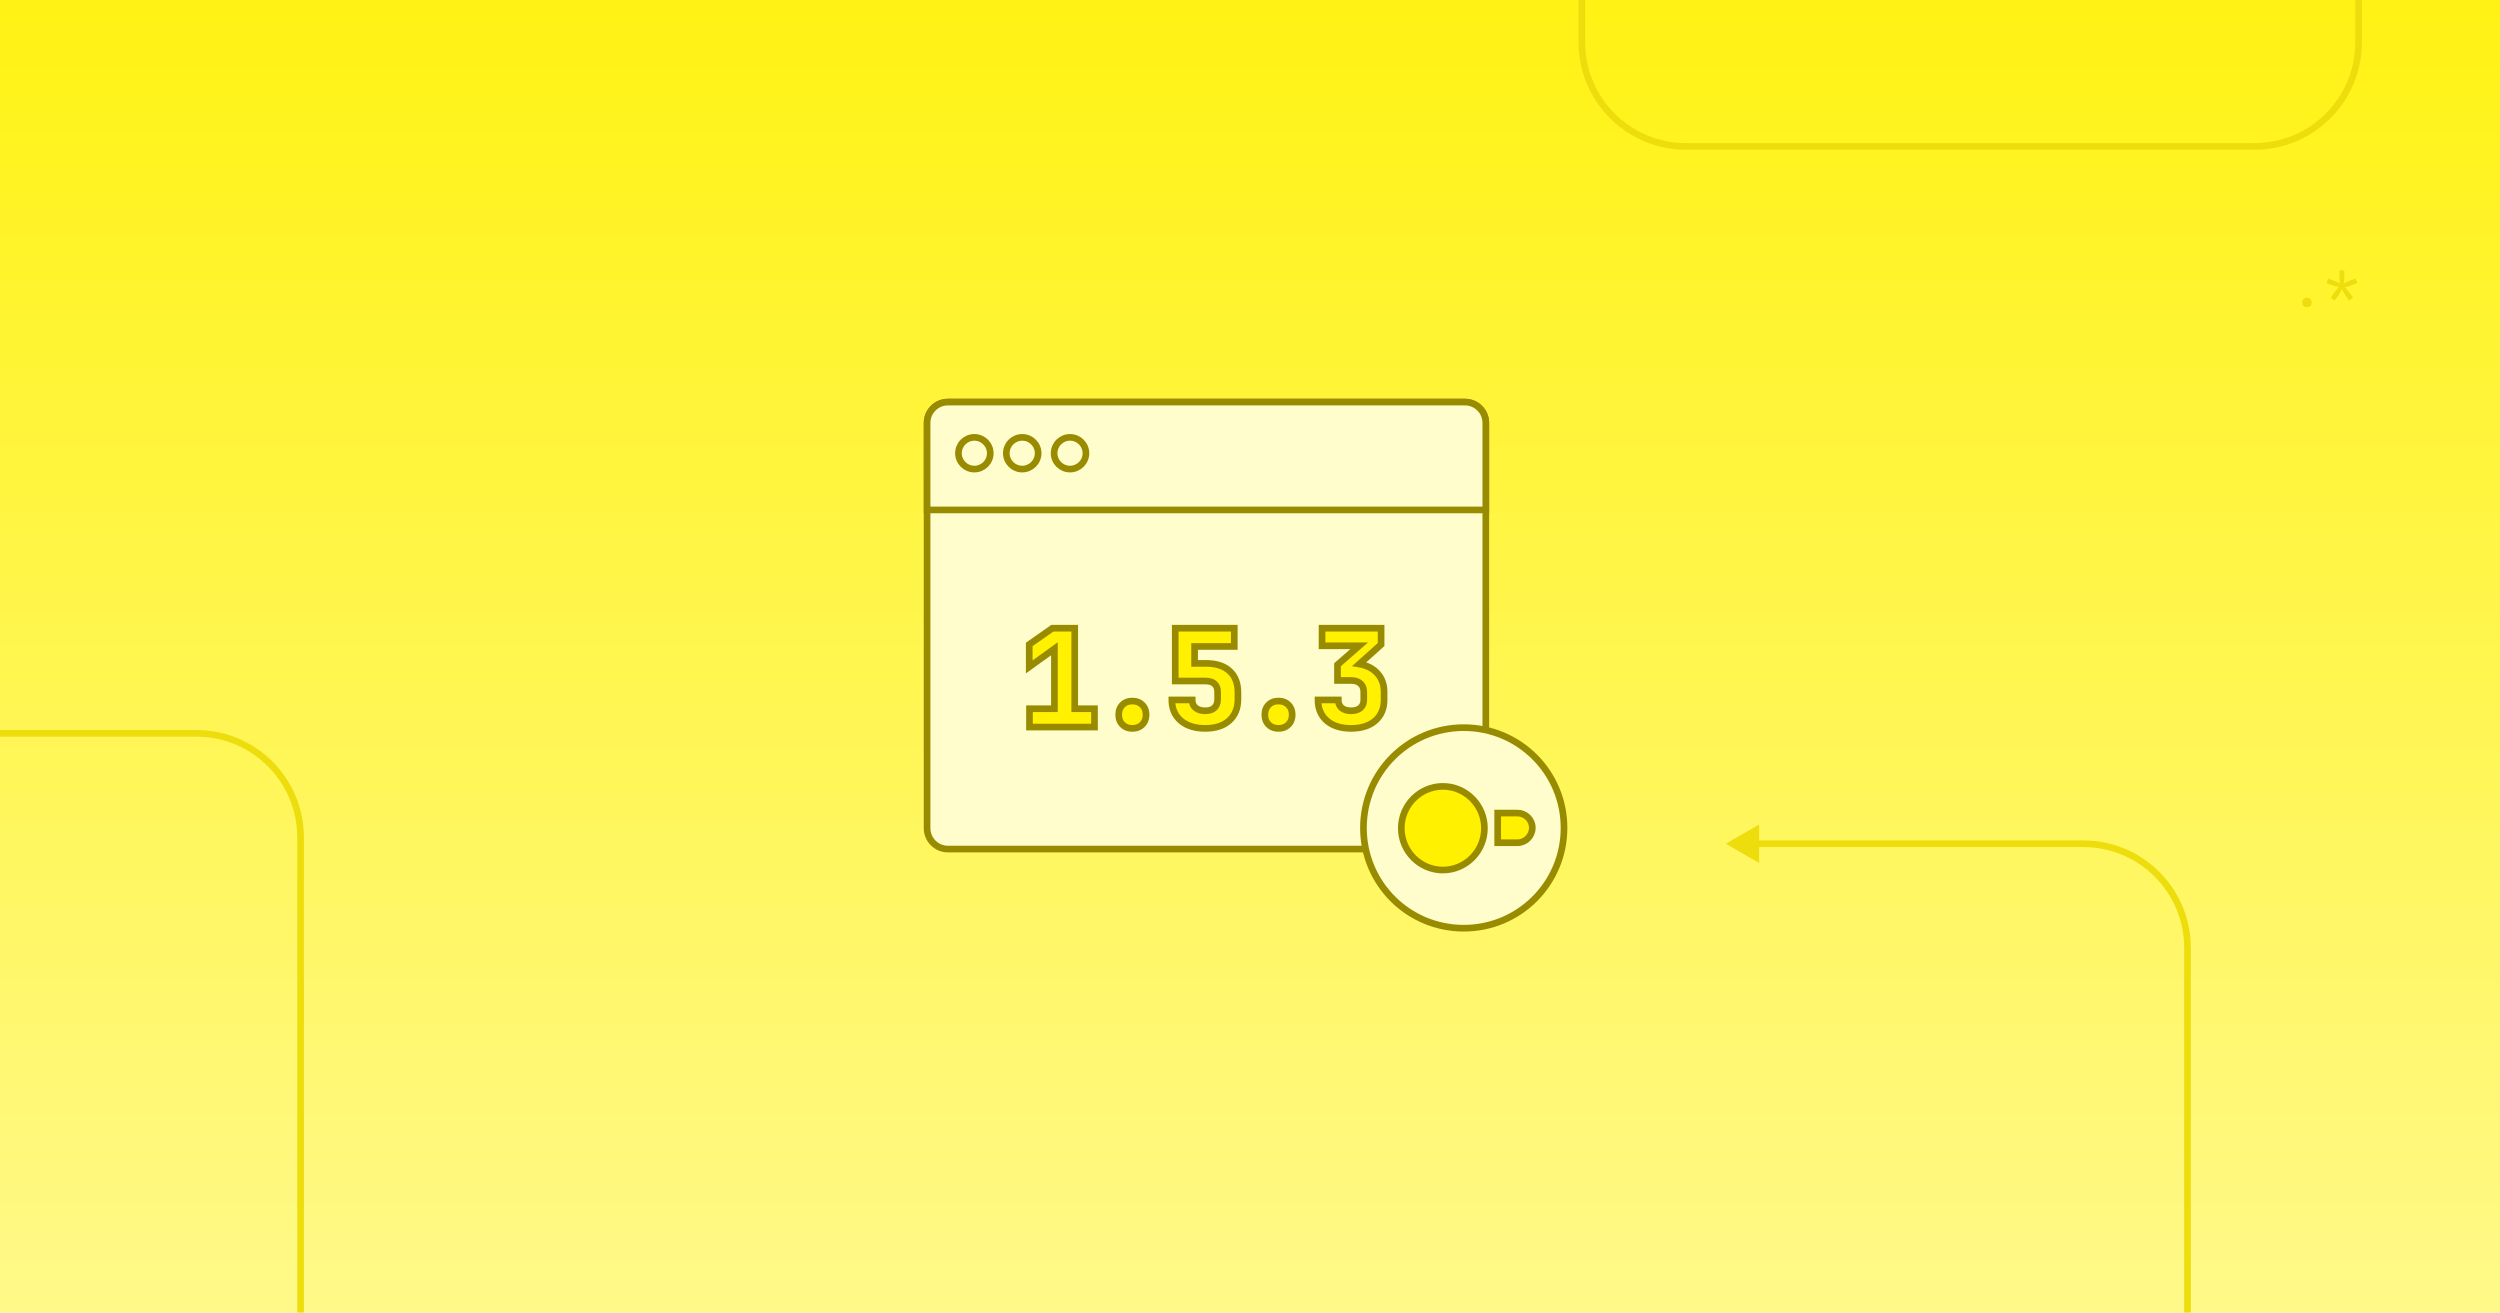
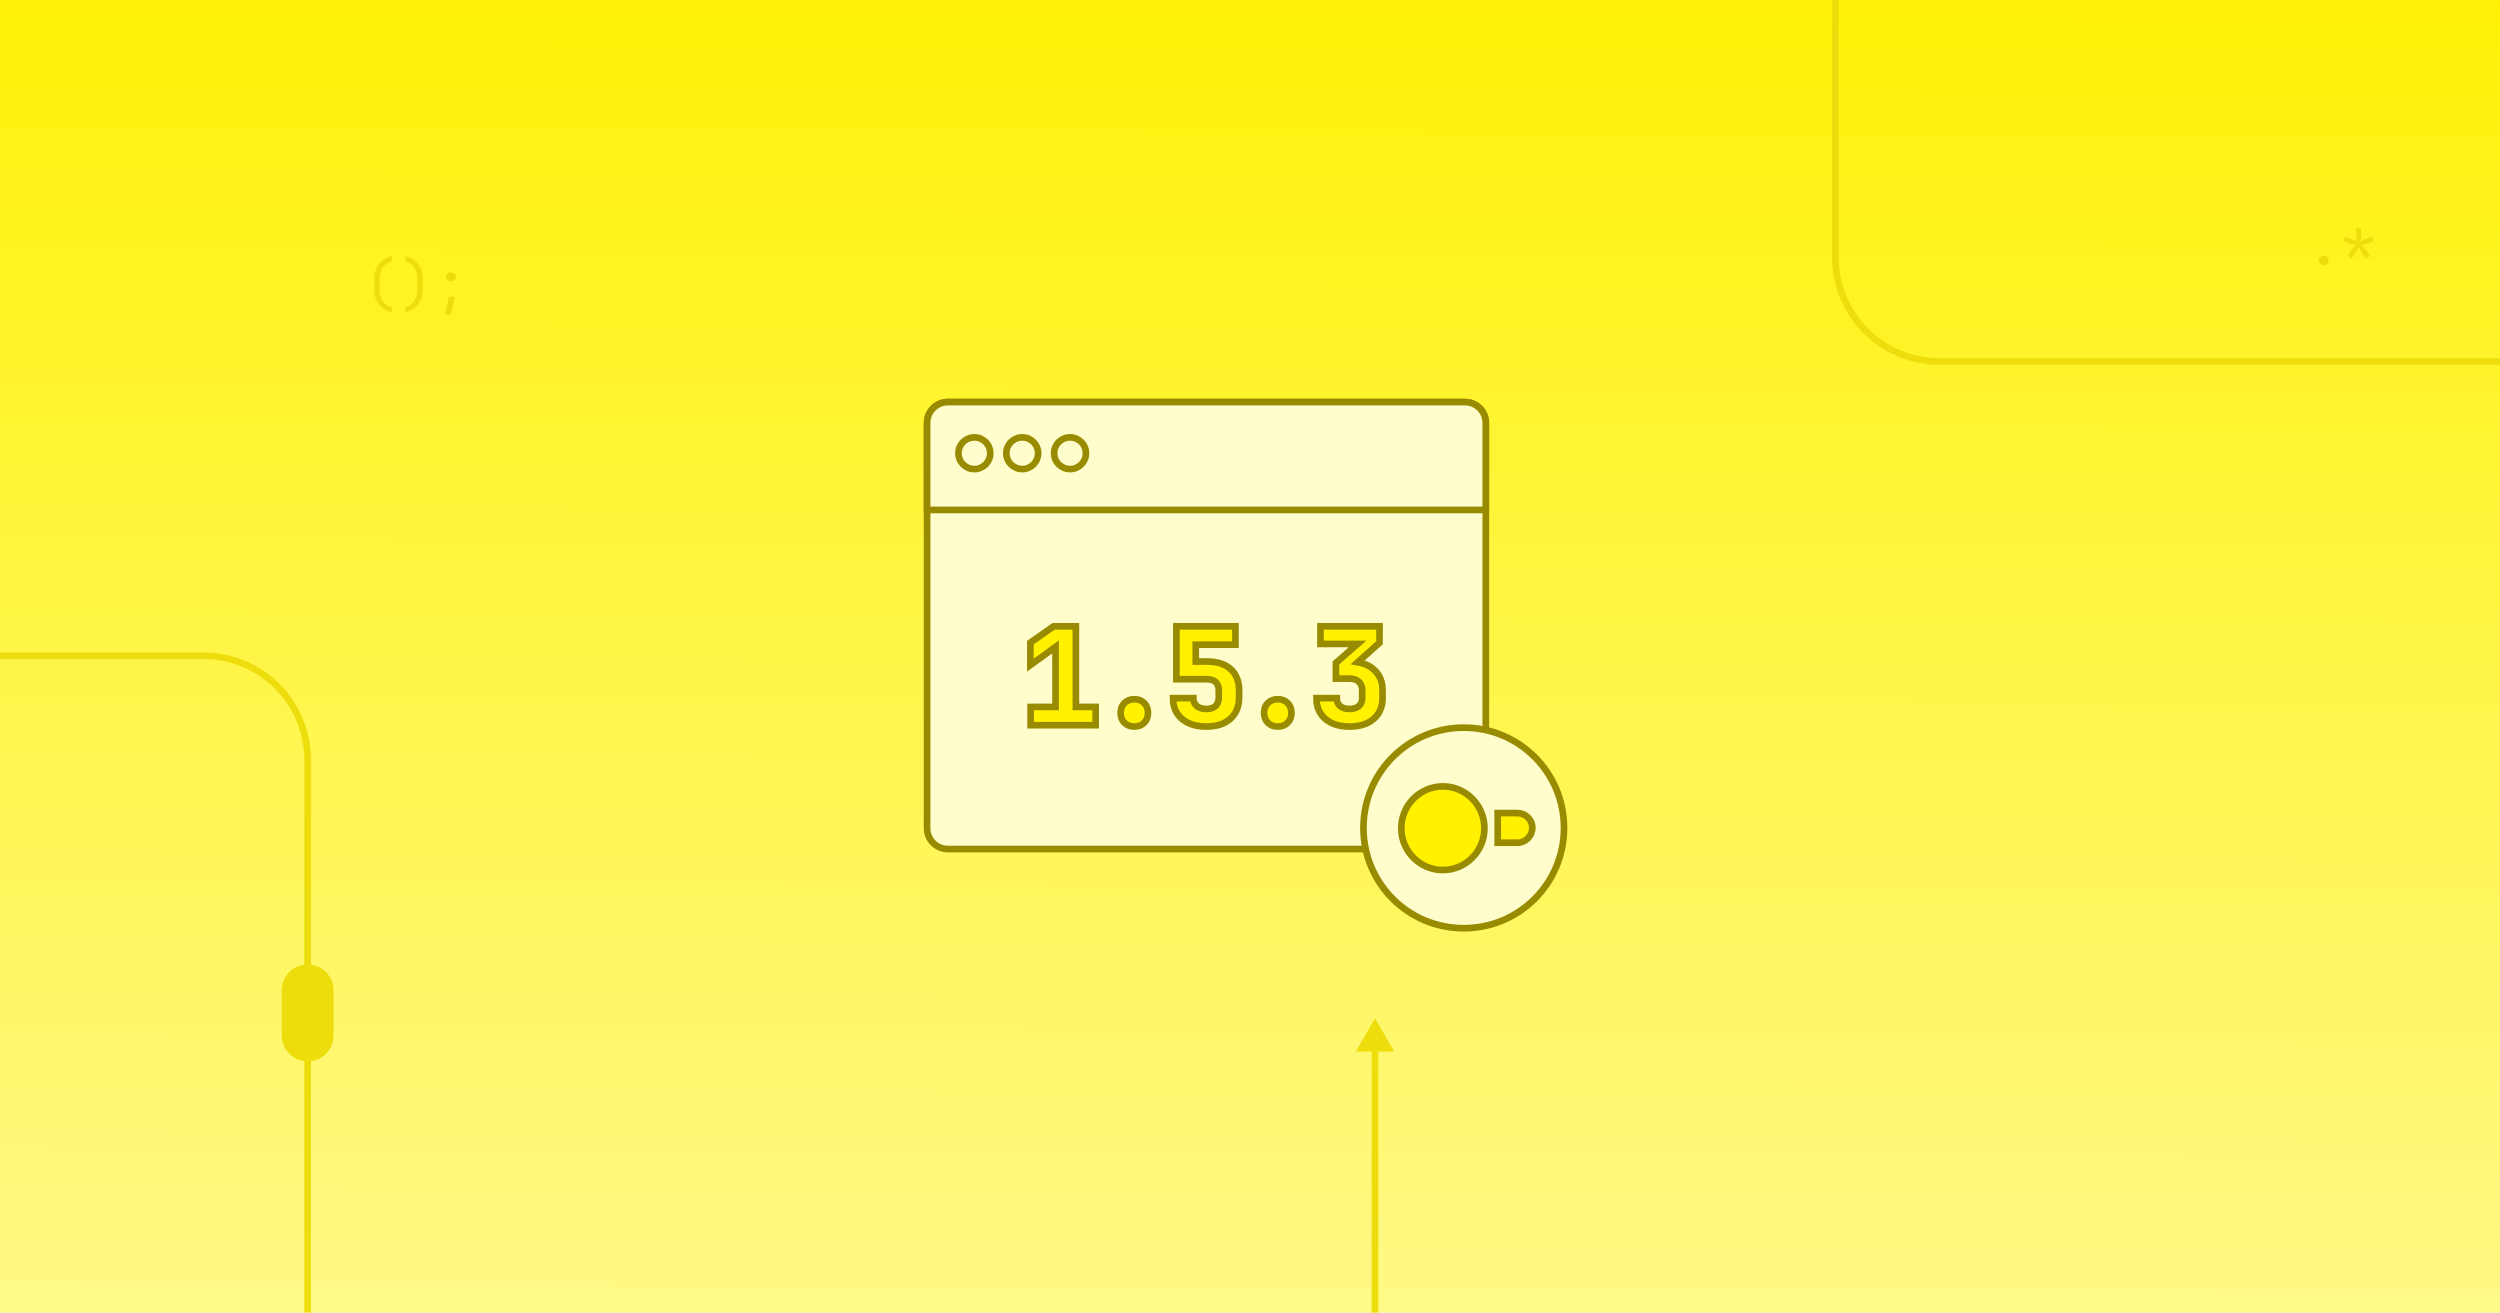
<svg xmlns="http://www.w3.org/2000/svg" width="1200" height="630" viewBox="0 0 1200 630" fill="none">
  <style id="thin-strokes">@media (min-width: 500px) { [stroke-width="3.2"] { stroke-width: 2; } }</style>
-   <g clip-path="url(#clip0_17621_12170)">
-     <rect width="1200" height="630" fill="url(#paint0_linear_17621_12170)" />
-     <path d="M1048.4 715.065L1048.4 716.665L1051.6 716.665L1051.6 715.065L1050 715.065L1048.4 715.065ZM828.387 405L844.387 414.238L844.387 395.762L828.387 405ZM1050 455L1048.4 455L1050 455ZM1050 715.065L1051.6 715.065L1051.6 455L1050 455L1048.4 455L1048.4 715.065L1050 715.065ZM999.999 405L999.999 403.4L842.787 403.4L842.787 405L842.787 406.6L999.999 406.6L999.999 405ZM1050 455L1051.6 455C1051.6 426.502 1028.5 403.4 999.999 403.4L999.999 405L999.999 406.6C1026.73 406.6 1048.4 428.27 1048.4 455L1050 455Z" fill="#EDDD0C" />
-     <path d="M759.297 -47.543L759.297 20.293C759.297 47.907 781.683 70.293 809.297 70.293L1082.12 70.293C1109.74 70.293 1132.12 47.907 1132.12 20.293L1132.12 -47.544" stroke="#EDDD0C" stroke-width="3.2" stroke-linejoin="round" />
-     <path d="M-39.607 352L94.282 352C121.896 352 144.282 374.386 144.282 402L144.282 664.5" stroke="#EDDD0C" stroke-width="3.2" stroke-linejoin="round" />
-     <path d="M1107.33 147.435C1106.64 147.435 1106.08 147.23 1105.65 146.819C1105.24 146.409 1105.03 145.877 1105.03 145.223C1105.03 144.533 1105.24 143.973 1105.65 143.543C1106.08 143.114 1106.64 142.899 1107.33 142.899C1108.02 142.899 1108.57 143.114 1108.98 143.543C1109.41 143.973 1109.62 144.533 1109.62 145.223C1109.62 145.877 1109.41 146.409 1108.98 146.819C1108.57 147.23 1108.02 147.435 1107.33 147.435ZM1120.67 144.271L1118.74 142.899L1120.56 140.295C1120.8 139.959 1121.13 139.549 1121.54 139.063C1121.97 138.578 1122.37 138.149 1122.74 137.775C1122.22 137.701 1121.67 137.589 1121.09 137.439C1120.51 137.29 1120.05 137.15 1119.72 137.019L1116.72 135.899L1117.51 133.687L1120.53 134.807C1120.85 134.919 1121.27 135.097 1121.79 135.339C1122.31 135.582 1122.79 135.834 1123.22 136.095C1123.13 135.61 1123.05 135.115 1122.99 134.611C1122.96 134.089 1122.94 133.65 1122.94 133.295V129.795H1125.29V133.295C1125.29 133.65 1125.26 134.089 1125.21 134.611C1125.15 135.115 1125.08 135.61 1124.98 136.095C1125.43 135.834 1125.91 135.582 1126.41 135.339C1126.93 135.097 1127.36 134.919 1127.7 134.807L1130.72 133.687L1131.51 135.899L1128.51 137.019C1128.17 137.15 1127.72 137.29 1127.14 137.439C1126.56 137.589 1126.01 137.701 1125.49 137.775C1125.86 138.149 1126.26 138.587 1126.69 139.091C1127.12 139.577 1127.45 139.978 1127.67 140.295L1129.49 142.899L1127.56 144.271L1125.74 141.639C1125.51 141.322 1125.24 140.883 1124.93 140.323C1124.61 139.763 1124.34 139.241 1124.11 138.755C1123.89 139.241 1123.62 139.763 1123.3 140.323C1122.99 140.865 1122.71 141.303 1122.49 141.639L1120.67 144.271Z" fill="#EDDD0C" />
+   <g clip-path="url(#clip0_17621_12466)">
+     <rect width="1200" height="630" fill="url(#paint0_linear_17621_12466)" />
+     <path d="M880.998 -27.462L880.998 123.5C880.998 151.114 903.384 173.5 930.998 173.5L1208 173.5" stroke="#EDDD0C" stroke-width="3.2" />
+     <path d="M188.068 149.86C185.399 149.263 183.327 148.012 181.852 146.108C180.396 144.204 179.668 141.815 179.668 138.94V133.9C179.668 131.025 180.396 128.636 181.852 126.732C183.327 124.828 185.399 123.577 188.068 122.98V125.416C186.874 125.696 185.828 126.228 184.932 127.012C184.055 127.796 183.374 128.776 182.888 129.952C182.422 131.109 182.188 132.425 182.188 133.9V138.94C182.188 140.396 182.422 141.712 182.888 142.888C183.374 144.064 184.055 145.044 184.932 145.828C185.828 146.612 186.874 147.144 188.068 147.424V149.86ZM194.497 149.86V147.424C195.711 147.144 196.756 146.612 197.633 145.828C198.511 145.044 199.183 144.064 199.649 142.888C200.135 141.712 200.377 140.396 200.377 138.94V133.9C200.377 132.425 200.135 131.109 199.649 129.952C199.183 128.776 198.511 127.796 197.633 127.012C196.756 126.228 195.711 125.696 194.497 125.416V122.98C197.167 123.577 199.229 124.828 200.685 126.732C202.16 128.636 202.897 131.025 202.897 133.9V138.94C202.897 141.815 202.16 144.204 200.685 146.108C199.229 148.012 197.167 149.263 194.497 149.86ZM216.186 135.02C215.57 135.02 215.066 134.824 214.674 134.432C214.282 134.04 214.086 133.536 214.086 132.92C214.086 132.323 214.282 131.828 214.674 131.436C215.085 131.025 215.589 130.82 216.186 130.82H216.746C217.344 130.82 217.838 131.025 218.23 131.436C218.641 131.828 218.846 132.323 218.846 132.92C218.846 133.536 218.65 134.04 218.258 134.432C217.866 134.824 217.362 135.02 216.746 135.02H216.186ZM213.806 150.98L215.346 142.412H218.37L216.41 150.98H213.806Z" fill="#EDDD0C" />
+     <path d="M1115.4 127.28C1114.71 127.28 1114.15 127.075 1113.72 126.664C1113.31 126.253 1113.1 125.721 1113.1 125.068C1113.1 124.377 1113.31 123.817 1113.72 123.388C1114.15 122.959 1114.71 122.744 1115.4 122.744C1116.09 122.744 1116.64 122.959 1117.05 123.388C1117.48 123.817 1117.7 124.377 1117.7 125.068C1117.7 125.721 1117.48 126.253 1117.05 126.664C1116.64 127.075 1116.09 127.28 1115.4 127.28ZM1128.75 124.116L1126.81 122.744L1128.63 120.14C1128.88 119.804 1129.2 119.393 1129.61 118.908C1130.04 118.423 1130.44 117.993 1130.82 117.62C1130.29 117.545 1129.74 117.433 1129.17 117.284C1128.59 117.135 1128.13 116.995 1127.79 116.864L1124.8 115.744L1125.58 113.532L1128.61 114.652C1128.92 114.764 1129.34 114.941 1129.87 115.184C1130.39 115.427 1130.86 115.679 1131.29 115.94C1131.2 115.455 1131.13 114.96 1131.07 114.456C1131.03 113.933 1131.01 113.495 1131.01 113.14V109.64H1133.37V113.14C1133.37 113.495 1133.34 113.933 1133.28 114.456C1133.23 114.96 1133.15 115.455 1133.06 115.94C1133.51 115.679 1133.98 115.427 1134.49 115.184C1135.01 114.941 1135.44 114.764 1135.77 114.652L1138.8 113.532L1139.58 115.744L1136.59 116.864C1136.25 116.995 1135.79 117.135 1135.21 117.284C1134.63 117.433 1134.08 117.545 1133.56 117.62C1133.93 117.993 1134.34 118.432 1134.77 118.936C1135.19 119.421 1135.52 119.823 1135.75 120.14L1137.57 122.744L1135.63 124.116L1133.81 121.484C1133.59 121.167 1133.32 120.728 1133 120.168C1132.68 119.608 1132.41 119.085 1132.19 118.6C1131.97 119.085 1131.69 119.608 1131.38 120.168C1131.06 120.709 1130.79 121.148 1130.57 121.484L1128.75 124.116Z" fill="#EDDD0C" />
+     <path d="M658.4 665.5C658.4 666.384 659.116 667.1 660 667.1C660.884 667.1 661.6 666.384 661.6 665.5L660 665.5L658.4 665.5ZM660 488.778L650.762 504.778L669.238 504.778L660 488.778ZM660 665.5L661.6 665.5L661.6 503.178L660 503.178L658.4 503.178L658.4 665.5L660 665.5Z" fill="#EDDD0C" />
+     <path d="M147.676 637.529L147.675 364.752C147.675 337.138 125.29 314.752 97.675 314.752L-69.571 314.752" stroke="#EDDD0C" stroke-width="3.2" stroke-linecap="round" stroke-linejoin="round" />
+     <rect x="136.84" y="464.53" width="21.675" height="43.349" rx="10.837" fill="#EDDD0C" stroke="#EDDD0C" stroke-width="3.2" />
  </g>
  <rect x="445" y="193" width="268.19" height="214.552" rx="10" fill="#FFFDCC" stroke="#998B00" stroke-width="3.2" stroke-miterlimit="10" />
  <path d="M445 203C445 197.477 449.477 193 455 193H703.19C708.713 193 713.19 197.477 713.19 203V244.756H445V203Z" fill="#FFFDCC" stroke="#998B00" stroke-width="3.2" stroke-miterlimit="10" />
  <path d="M467.691 225.16C471.908 225.16 475.326 221.752 475.326 217.549C475.326 213.346 471.908 209.938 467.691 209.938C463.473 209.938 460.055 213.346 460.055 217.549C460.055 221.752 463.473 225.16 467.691 225.16Z" fill="#FFFDCC" stroke="#998B00" stroke-width="3.2" stroke-miterlimit="10" />
  <path d="M490.671 225.16C494.888 225.16 498.307 221.752 498.307 217.549C498.307 213.346 494.888 209.938 490.671 209.938C486.454 209.938 483.035 213.346 483.035 217.549C483.035 221.752 486.454 225.16 490.671 225.16Z" fill="#FFFDCC" stroke="#998B00" stroke-width="3.2" stroke-miterlimit="10" />
-   <path d="M513.611 225.16C517.828 225.16 521.246 221.752 521.246 217.549C521.246 213.346 517.828 209.938 513.611 209.938C509.393 209.938 505.975 213.346 505.975 217.549C505.975 221.752 509.393 225.16 513.611 225.16Z" fill="#FFFDCC" stroke="#998B00" stroke-width="3.2" stroke-miterlimit="10" />
-   <path d="M494.159 348.98V340.205H506.119V311.41L494.029 320.12V309.33L505.144 301.53H515.869V340.205H525.359V348.98H494.159ZM543.534 349.63C541.584 349.63 540.002 349.024 538.789 347.81C537.575 346.597 536.969 345.015 536.969 343.065C536.969 341.115 537.575 339.534 538.789 338.32C540.002 337.107 541.584 336.5 543.534 336.5C545.484 336.5 547.065 337.107 548.279 338.32C549.492 339.534 550.099 341.115 550.099 343.065C550.099 345.015 549.492 346.597 548.279 347.81C547.065 349.024 545.484 349.63 543.534 349.63ZM578.478 349.63C573.625 349.63 569.747 348.417 566.843 345.99C563.94 343.52 562.488 340.184 562.488 335.98H572.238C572.238 337.584 572.802 338.862 573.928 339.815C575.098 340.725 576.615 341.18 578.478 341.18C580.385 341.18 581.858 340.704 582.898 339.75C583.938 338.754 584.458 337.389 584.458 335.655V332.34C584.458 328.7 582.465 326.88 578.478 326.88H564.113V301.53H592.453V310.305H573.408V318.43H578.868C583.765 318.43 587.535 319.644 590.178 322.07C592.865 324.497 594.208 327.92 594.208 332.34V335.655C594.208 339.989 592.8 343.412 589.983 345.925C587.21 348.395 583.375 349.63 578.478 349.63ZM613.683 349.63C611.733 349.63 610.151 349.024 608.938 347.81C607.725 346.597 607.118 345.015 607.118 343.065C607.118 341.115 607.725 339.534 608.938 338.32C610.151 337.107 611.733 336.5 613.683 336.5C615.633 336.5 617.215 337.107 618.428 338.32C619.641 339.534 620.248 341.115 620.248 343.065C620.248 345.015 619.641 346.597 618.428 347.81C617.215 349.024 615.633 349.63 613.683 349.63ZM648.498 349.63C643.644 349.63 639.788 348.417 636.928 345.99C634.068 343.52 632.638 340.184 632.638 335.98H642.388C642.388 337.584 642.929 338.862 644.013 339.815C645.139 340.725 646.634 341.18 648.498 341.18C650.404 341.18 651.899 340.725 652.983 339.815C654.066 338.862 654.608 337.584 654.608 335.98V332.21C654.608 330.434 654.066 329.069 652.983 328.115C651.943 327.119 650.448 326.62 648.498 326.62H641.998V319.08L652.398 309.98H634.588V301.53H662.928V309.395L652.463 318.755C656.189 319.405 659.093 320.9 661.173 323.24C663.296 325.58 664.358 328.549 664.358 332.145V335.98C664.358 340.184 662.928 343.52 660.068 345.99C657.251 348.417 653.394 349.63 648.498 349.63Z" fill="#FFF100" />
-   <path d="M494.159 348.98H492.559V350.58H494.159V348.98ZM494.159 340.205V338.605H492.559V340.205H494.159ZM506.119 340.205V341.805H507.719V340.205H506.119ZM506.119 311.41H507.719V308.286L505.184 310.112L506.119 311.41ZM494.029 320.12H492.429V323.245L494.964 321.419L494.029 320.12ZM494.029 309.33L493.11 308.021L492.429 308.499V309.33H494.029ZM505.144 301.53V299.93H504.639L504.225 300.221L505.144 301.53ZM515.869 301.53H517.469V299.93H515.869V301.53ZM515.869 340.205H514.269V341.805H515.869V340.205ZM525.359 340.205H526.959V338.605H525.359V340.205ZM525.359 348.98V350.58H526.959V348.98H525.359ZM494.159 348.98H495.759V340.205H494.159H492.559V348.98H494.159ZM494.159 340.205V341.805H506.119V340.205V338.605H494.159V340.205ZM506.119 340.205H507.719V311.41H506.119H504.519V340.205H506.119ZM506.119 311.41L505.184 310.112L493.094 318.822L494.029 320.12L494.964 321.419L507.054 312.709L506.119 311.41ZM494.029 320.12H495.629V309.33H494.029H492.429V320.12H494.029ZM494.029 309.33L494.948 310.64L506.063 302.84L505.144 301.53L504.225 300.221L493.11 308.021L494.029 309.33ZM505.144 301.53V303.13H515.869V301.53V299.93H505.144V301.53ZM515.869 301.53H514.269V340.205H515.869H517.469V301.53H515.869ZM515.869 340.205V341.805H525.359V340.205V338.605H515.869V340.205ZM525.359 340.205H523.759V348.98H525.359H526.959V340.205H525.359ZM525.359 348.98V347.38H494.159V348.98V350.58H525.359V348.98ZM538.789 347.81L537.657 348.942V348.942L538.789 347.81ZM538.789 338.32L537.657 337.189V337.189L538.789 338.32ZM548.279 347.81L549.41 348.942L548.279 347.81ZM543.534 349.63V348.03C541.945 348.03 540.792 347.551 539.92 346.679L538.789 347.81L537.657 348.942C539.213 350.497 541.222 351.23 543.534 351.23V349.63ZM538.789 347.81L539.92 346.679C539.049 345.808 538.569 344.654 538.569 343.065H536.969H535.369C535.369 345.377 536.102 347.387 537.657 348.942L538.789 347.81ZM536.969 343.065H538.569C538.569 341.477 539.049 340.323 539.92 339.452L538.789 338.32L537.657 337.189C536.102 338.744 535.369 340.754 535.369 343.065H536.969ZM538.789 338.32L539.92 339.452C540.792 338.58 541.945 338.1 543.534 338.1V336.5V334.9C541.222 334.9 539.213 335.634 537.657 337.189L538.789 338.32ZM543.534 336.5V338.1C545.122 338.1 546.276 338.58 547.147 339.452L548.279 338.32L549.41 337.189C547.855 335.634 545.845 334.9 543.534 334.9V336.5ZM548.279 338.32L547.147 339.452C548.019 340.323 548.499 341.477 548.499 343.065H550.099H551.699C551.699 340.754 550.965 338.744 549.41 337.189L548.279 338.32ZM550.099 343.065H548.499C548.499 344.654 548.019 345.808 547.147 346.679L548.279 347.81L549.41 348.942C550.965 347.387 551.699 345.377 551.699 343.065H550.099ZM548.279 347.81L547.147 346.679C546.276 347.551 545.122 348.03 543.534 348.03V349.63V351.23C545.845 351.23 547.855 350.497 549.41 348.942L548.279 347.81ZM566.843 345.99L565.807 347.209L565.817 347.218L566.843 345.99ZM562.488 335.98V334.38H560.888V335.98H562.488ZM572.238 335.98H573.838V334.38H572.238V335.98ZM573.928 339.815L572.895 341.037L572.92 341.058L572.946 341.078L573.928 339.815ZM582.898 339.75L583.98 340.93L583.993 340.918L584.005 340.906L582.898 339.75ZM564.113 326.88H562.513V328.48H564.113V326.88ZM564.113 301.53V299.93H562.513V301.53H564.113ZM592.453 301.53H594.053V299.93H592.453V301.53ZM592.453 310.305V311.905H594.053V310.305H592.453ZM573.408 310.305V308.705H571.808V310.305H573.408ZM573.408 318.43H571.808V320.03H573.408V318.43ZM590.178 322.07L589.096 323.249L589.106 323.258L590.178 322.07ZM589.983 345.925L591.048 347.12L591.049 347.119L589.983 345.925ZM578.478 349.63V348.03C573.892 348.03 570.412 346.888 567.869 344.763L566.843 345.99L565.817 347.218C569.082 349.947 573.358 351.23 578.478 351.23V349.63ZM566.843 345.99L567.88 344.772C565.374 342.639 564.088 339.769 564.088 335.98H562.488H560.888C560.888 340.599 562.507 344.402 565.807 347.209L566.843 345.99ZM562.488 335.98V337.58H572.238V335.98V334.38H562.488V335.98ZM572.238 335.98H570.638C570.638 338.008 571.375 339.751 572.895 341.037L573.928 339.815L574.962 338.594C574.228 337.973 573.838 337.159 573.838 335.98H572.238ZM573.928 339.815L572.946 341.078C574.463 342.258 576.352 342.78 578.478 342.78V341.18V339.58C576.878 339.58 575.734 339.193 574.911 338.553L573.928 339.815ZM578.478 341.18V342.78C580.643 342.78 582.554 342.237 583.98 340.93L582.898 339.75L581.817 338.571C581.163 339.171 580.128 339.58 578.478 339.58V341.18ZM582.898 339.75L584.005 340.906C585.423 339.547 586.058 337.729 586.058 335.655H584.458H582.858C582.858 337.048 582.454 337.961 581.791 338.595L582.898 339.75ZM584.458 335.655H586.058V332.34H584.458H582.858V335.655H584.458ZM584.458 332.34H586.058C586.058 330.234 585.475 328.372 584.042 327.064C582.637 325.781 580.684 325.28 578.478 325.28V326.88V328.48C580.259 328.48 581.296 328.89 581.885 329.427C582.445 329.939 582.858 330.806 582.858 332.34H584.458ZM578.478 326.88V325.28H564.113V326.88V328.48H578.478V326.88ZM564.113 326.88H565.713V301.53H564.113H562.513V326.88H564.113ZM564.113 301.53V303.13H592.453V301.53V299.93H564.113V301.53ZM592.453 301.53H590.853V310.305H592.453H594.053V301.53H592.453ZM592.453 310.305V308.705H573.408V310.305V311.905H592.453V310.305ZM573.408 310.305H571.808V318.43H573.408H575.008V310.305H573.408ZM573.408 318.43V320.03H578.868V318.43V316.83H573.408V318.43ZM578.868 318.43V320.03C583.512 320.03 586.842 321.179 589.096 323.249L590.178 322.07L591.26 320.892C588.229 318.109 584.018 316.83 578.868 316.83V318.43ZM590.178 322.07L589.106 323.258C591.384 325.315 592.608 328.265 592.608 332.34H594.208H595.808C595.808 327.576 594.346 323.679 591.251 320.883L590.178 322.07ZM594.208 332.34H592.608V335.655H594.208H595.808V332.34H594.208ZM594.208 335.655H592.608C592.608 339.607 591.343 342.568 588.918 344.732L589.983 345.925L591.049 347.119C594.257 344.256 595.808 340.37 595.808 335.655H594.208ZM589.983 345.925L588.919 344.731C586.522 346.866 583.11 348.03 578.478 348.03V349.63V351.23C583.64 351.23 587.898 349.925 591.048 347.12L589.983 345.925ZM608.938 347.81L607.807 348.942V348.942L608.938 347.81ZM608.938 338.32L607.807 337.189V337.189L608.938 338.32ZM618.428 347.81L619.559 348.942L618.428 347.81ZM613.683 349.63V348.03C612.094 348.03 610.941 347.551 610.069 346.679L608.938 347.81L607.807 348.942C609.362 350.497 611.372 351.23 613.683 351.23V349.63ZM608.938 347.81L610.069 346.679C609.198 345.808 608.718 344.654 608.718 343.065H607.118H605.518C605.518 345.377 606.251 347.387 607.807 348.942L608.938 347.81ZM607.118 343.065H608.718C608.718 341.477 609.198 340.323 610.069 339.452L608.938 338.32L607.807 337.189C606.251 338.744 605.518 340.754 605.518 343.065H607.118ZM608.938 338.32L610.069 339.452C610.941 338.58 612.094 338.1 613.683 338.1V336.5V334.9C611.372 334.9 609.362 335.634 607.807 337.189L608.938 338.32ZM613.683 336.5V338.1C615.272 338.1 616.425 338.58 617.297 339.452L618.428 338.32L619.559 337.189C618.004 335.634 615.994 334.9 613.683 334.9V336.5ZM618.428 338.32L617.297 339.452C618.168 340.323 618.648 341.477 618.648 343.065H620.248H621.848C621.848 340.754 621.115 338.744 619.559 337.189L618.428 338.32ZM620.248 343.065H618.648C618.648 344.654 618.168 345.808 617.297 346.679L618.428 347.81L619.559 348.942C621.115 347.387 621.848 345.377 621.848 343.065H620.248ZM618.428 347.81L617.297 346.679C616.425 347.551 615.272 348.03 613.683 348.03V349.63V351.23C615.994 351.23 618.004 350.497 619.559 348.942L618.428 347.81ZM636.928 345.99L635.882 347.201L635.892 347.21L636.928 345.99ZM632.638 335.98V334.38H631.038V335.98H632.638ZM642.388 335.98H643.988V334.38H642.388V335.98ZM644.013 339.815L642.956 341.017L642.981 341.039L643.007 341.06L644.013 339.815ZM652.983 339.815L654.012 341.041L654.026 341.029L654.04 341.017L652.983 339.815ZM652.983 328.115L651.876 329.271L651.9 329.294L651.926 329.317L652.983 328.115ZM641.998 326.62H640.398V328.22H641.998V326.62ZM641.998 319.08L640.944 317.876L640.398 318.354V319.08H641.998ZM652.398 309.98L653.451 311.185L656.656 308.38H652.398V309.98ZM634.588 309.98H632.988V311.58H634.588V309.98ZM634.588 301.53V299.93H632.988V301.53H634.588ZM662.928 301.53H664.528V299.93H662.928V301.53ZM662.928 309.395L663.994 310.588L664.528 310.111V309.395H662.928ZM652.463 318.755L651.396 317.563L648.935 319.764L652.188 320.332L652.463 318.755ZM661.173 323.24L659.977 324.303L659.982 324.31L659.988 324.316L661.173 323.24ZM660.068 345.99L661.112 347.203L661.113 347.201L660.068 345.99ZM648.498 349.63V348.03C643.91 348.03 640.457 346.887 637.963 344.77L636.928 345.99L635.892 347.21C639.118 349.947 643.379 351.23 648.498 351.23V349.63ZM636.928 345.99L637.973 344.78C635.507 342.65 634.238 339.777 634.238 335.98H632.638H631.038C631.038 340.59 632.628 344.391 635.882 347.201L636.928 345.99ZM632.638 335.98V337.58H642.388V335.98V334.38H632.638V335.98ZM642.388 335.98H640.788C640.788 337.986 641.486 339.724 642.956 341.017L644.013 339.815L645.07 338.614C644.372 338.001 643.988 337.181 643.988 335.98H642.388ZM644.013 339.815L643.007 341.06C644.492 342.259 646.375 342.78 648.498 342.78V341.18V339.58C646.894 339.58 645.787 339.192 645.018 338.571L644.013 339.815ZM648.498 341.18V342.78C650.649 342.78 652.553 342.266 654.012 341.041L652.983 339.815L651.954 338.59C651.245 339.185 650.159 339.58 648.498 339.58V341.18ZM652.983 339.815L654.04 341.017C655.509 339.724 656.208 337.986 656.208 335.98H654.608H653.008C653.008 337.181 652.623 338.001 651.926 338.614L652.983 339.815ZM654.608 335.98H656.208V332.21H654.608H653.008V335.98H654.608ZM654.608 332.21H656.208C656.208 330.089 655.546 328.24 654.04 326.914L652.983 328.115L651.926 329.317C652.586 329.898 653.008 330.778 653.008 332.21H654.608ZM652.983 328.115L654.09 326.96C652.659 325.589 650.711 325.02 648.498 325.02V326.62V328.22C650.184 328.22 651.226 328.648 651.876 329.271L652.983 328.115ZM648.498 326.62V325.02H641.998V326.62V328.22H648.498V326.62ZM641.998 326.62H643.598V319.08H641.998H640.398V326.62H641.998ZM641.998 319.08L643.051 320.285L653.451 311.185L652.398 309.98L651.344 308.776L640.944 317.876L641.998 319.08ZM652.398 309.98V308.38H634.588V309.98V311.58H652.398V309.98ZM634.588 309.98H636.188V301.53H634.588H632.988V309.98H634.588ZM634.588 301.53V303.13H662.928V301.53V299.93H634.588V301.53ZM662.928 301.53H661.328V309.395H662.928H664.528V301.53H662.928ZM662.928 309.395L661.861 308.203L651.396 317.563L652.463 318.755L653.529 319.948L663.994 310.588L662.928 309.395ZM652.463 318.755L652.188 320.332C655.635 320.933 658.184 322.287 659.977 324.303L661.173 323.24L662.368 322.177C660.001 319.514 656.744 317.878 652.738 317.179L652.463 318.755ZM661.173 323.24L659.988 324.316C661.807 326.32 662.758 328.887 662.758 332.145H664.358H665.958C665.958 328.21 664.785 324.841 662.358 322.165L661.173 323.24ZM664.358 332.145H662.758V335.98H664.358H665.958V332.145H664.358ZM664.358 335.98H662.758C662.758 339.777 661.488 342.65 659.022 344.78L660.068 345.99L661.113 347.201C664.367 344.391 665.958 340.59 665.958 335.98H664.358ZM660.068 345.99L659.023 344.778C656.579 346.885 653.134 348.03 648.498 348.03V349.63V351.23C653.654 351.23 657.923 349.95 661.112 347.203L660.068 345.99Z" fill="#998B00" />
+   <path d="M513.612 225.16C517.83 225.16 521.248 221.752 521.248 217.549C521.248 213.346 517.83 209.938 513.612 209.938C509.395 209.938 505.977 213.346 505.977 217.549C505.977 221.752 509.395 225.16 513.612 225.16Z" fill="#FFFDCC" stroke="#998B00" stroke-width="3.2" stroke-miterlimit="10" />
+   <path d="M494.708 348.1V339.325H506.668V310.53L494.578 319.24V308.45L505.693 300.65H516.418V339.325H525.908V348.1H494.708Z" fill="#FFF100" stroke="#998B00" stroke-width="3.2" stroke-miterlimit="10" />
+   <path d="M544.471 348.75C542.521 348.75 540.94 348.143 539.726 346.93C538.513 345.717 537.906 344.135 537.906 342.185C537.906 340.235 538.513 338.653 539.726 337.44C540.94 336.227 542.521 335.62 544.471 335.62C546.421 335.62 548.003 336.227 549.216 337.44C550.43 338.653 551.036 340.235 551.036 342.185C551.036 344.135 550.43 345.717 549.216 346.93C548.003 348.143 546.421 348.75 544.471 348.75Z" fill="#FFF100" stroke="#998B00" stroke-width="3.2" stroke-miterlimit="10" />
+   <path d="M579.029 348.75C574.176 348.75 570.297 347.537 567.394 345.11C564.491 342.64 563.039 339.303 563.039 335.1H572.789C572.789 336.703 573.352 337.982 574.479 338.935C575.649 339.845 577.166 340.3 579.029 340.3C580.936 340.3 582.409 339.823 583.449 338.87C584.489 337.873 585.009 336.508 585.009 334.775V331.46C585.009 327.82 583.016 326 579.029 326H564.664V300.65H593.004V309.425H573.959V317.55H579.419C584.316 317.55 588.086 318.763 590.729 321.19C593.416 323.617 594.759 327.04 594.759 331.46V334.775C594.759 339.108 593.351 342.532 590.534 345.045C587.761 347.515 583.926 348.75 579.029 348.75Z" fill="#FFF100" stroke="#998B00" stroke-width="3.2" stroke-miterlimit="10" />
+   <path d="M613.323 348.75C611.373 348.75 609.791 348.143 608.578 346.93C607.364 345.717 606.758 344.135 606.758 342.185C606.758 340.235 607.364 338.653 608.578 337.44C609.791 336.227 611.373 335.62 613.323 335.62C615.273 335.62 616.854 336.227 618.068 337.44C619.281 338.653 619.888 340.235 619.888 342.185C619.888 344.135 619.281 345.717 618.068 346.93C616.854 348.143 615.273 348.75 613.323 348.75Z" fill="#FFF100" stroke="#998B00" stroke-width="3.2" stroke-miterlimit="10" />
+   <path d="M647.747 348.75C642.893 348.75 639.037 347.537 636.177 345.11C633.317 342.64 631.887 339.303 631.887 335.1H641.637C641.637 336.703 642.178 337.982 643.262 338.935C644.388 339.845 645.883 340.3 647.747 340.3C649.653 340.3 651.148 339.845 652.232 338.935C653.315 337.982 653.857 336.703 653.857 335.1V331.33C653.857 329.553 653.315 328.188 652.232 327.235C651.192 326.238 649.697 325.74 647.747 325.74H641.247V318.2L651.647 309.1H633.837V300.65H662.177V308.515L651.712 317.875C655.438 318.525 658.342 320.02 660.422 322.36C662.545 324.7 663.607 327.668 663.607 331.265V335.1C663.607 339.303 662.177 342.64 659.317 345.11C656.5 347.537 652.643 348.75 647.747 348.75Z" fill="#FFF100" stroke="#998B00" stroke-width="3.2" stroke-miterlimit="10" />
  <path d="M702.594 445.544C675.963 445.544 654.457 424.037 654.457 397.407C654.457 370.776 675.963 349.27 702.594 349.27C729.225 349.27 750.731 370.776 750.731 397.407C750.731 424.037 729.225 445.544 702.594 445.544Z" fill="#FFFDCC" stroke="#998B00" stroke-width="3.2" stroke-miterlimit="10" stroke-linecap="round" />
-   <path d="M728.336 390.275H718.893V404.526H728.336C732.251 404.526 735.504 401.273 735.504 397.358C735.504 393.414 732.251 390.275 728.336 390.275Z" fill="#FFF100" stroke="#998B00" stroke-width="3.2" stroke-miterlimit="10" stroke-linecap="round" />
-   <path d="M672.623 397.541C672.623 408.608 681.577 417.618 692.575 417.618C703.572 417.618 712.526 408.608 712.526 397.541C712.526 386.474 703.572 377.464 692.575 377.464C681.577 377.464 672.623 386.474 672.623 397.541Z" fill="#FFF100" stroke="#998B00" stroke-width="3.2" stroke-miterlimit="10" stroke-linecap="round" />
+   <path d="M728.334 390.275H718.891V404.526H728.334C732.249 404.526 735.503 401.273 735.503 397.358C735.503 393.413 732.249 390.275 728.334 390.275Z" fill="#FFF100" stroke="#998B00" stroke-width="3.2" stroke-miterlimit="10" stroke-linecap="round" />
+   <path d="M672.621 397.54C672.621 408.607 681.575 417.617 692.573 417.617C703.57 417.617 712.524 408.607 712.524 397.54C712.524 386.473 703.57 377.463 692.573 377.463C681.575 377.463 672.621 386.473 672.621 397.54Z" fill="#FFF100" stroke="#998B00" stroke-width="3.2" stroke-miterlimit="10" stroke-linecap="round" />
  <defs>
-     <linearGradient id="paint0_linear_17621_12170" x1="587" y1="-103.981" x2="587" y2="767.01" gradientUnits="userSpaceOnUse">
+     <linearGradient id="paint0_linear_17621_12466" x1="589" y1="-32.417" x2="586.007" y2="767.006" gradientUnits="userSpaceOnUse">
      <stop stop-color="#FFF100" />
-       <stop offset=".939" stop-color="#FFFA99" />
+       <stop offset="0.939" stop-color="#FFFA99" />
    </linearGradient>
-     <clipPath id="clip0_17621_12170">
-       <rect width="1200" height="630" fill="#fff" />
+     <clipPath id="clip0_17621_12466">
+       <rect width="1200" height="630" fill="white" />
    </clipPath>
  </defs>
</svg>
